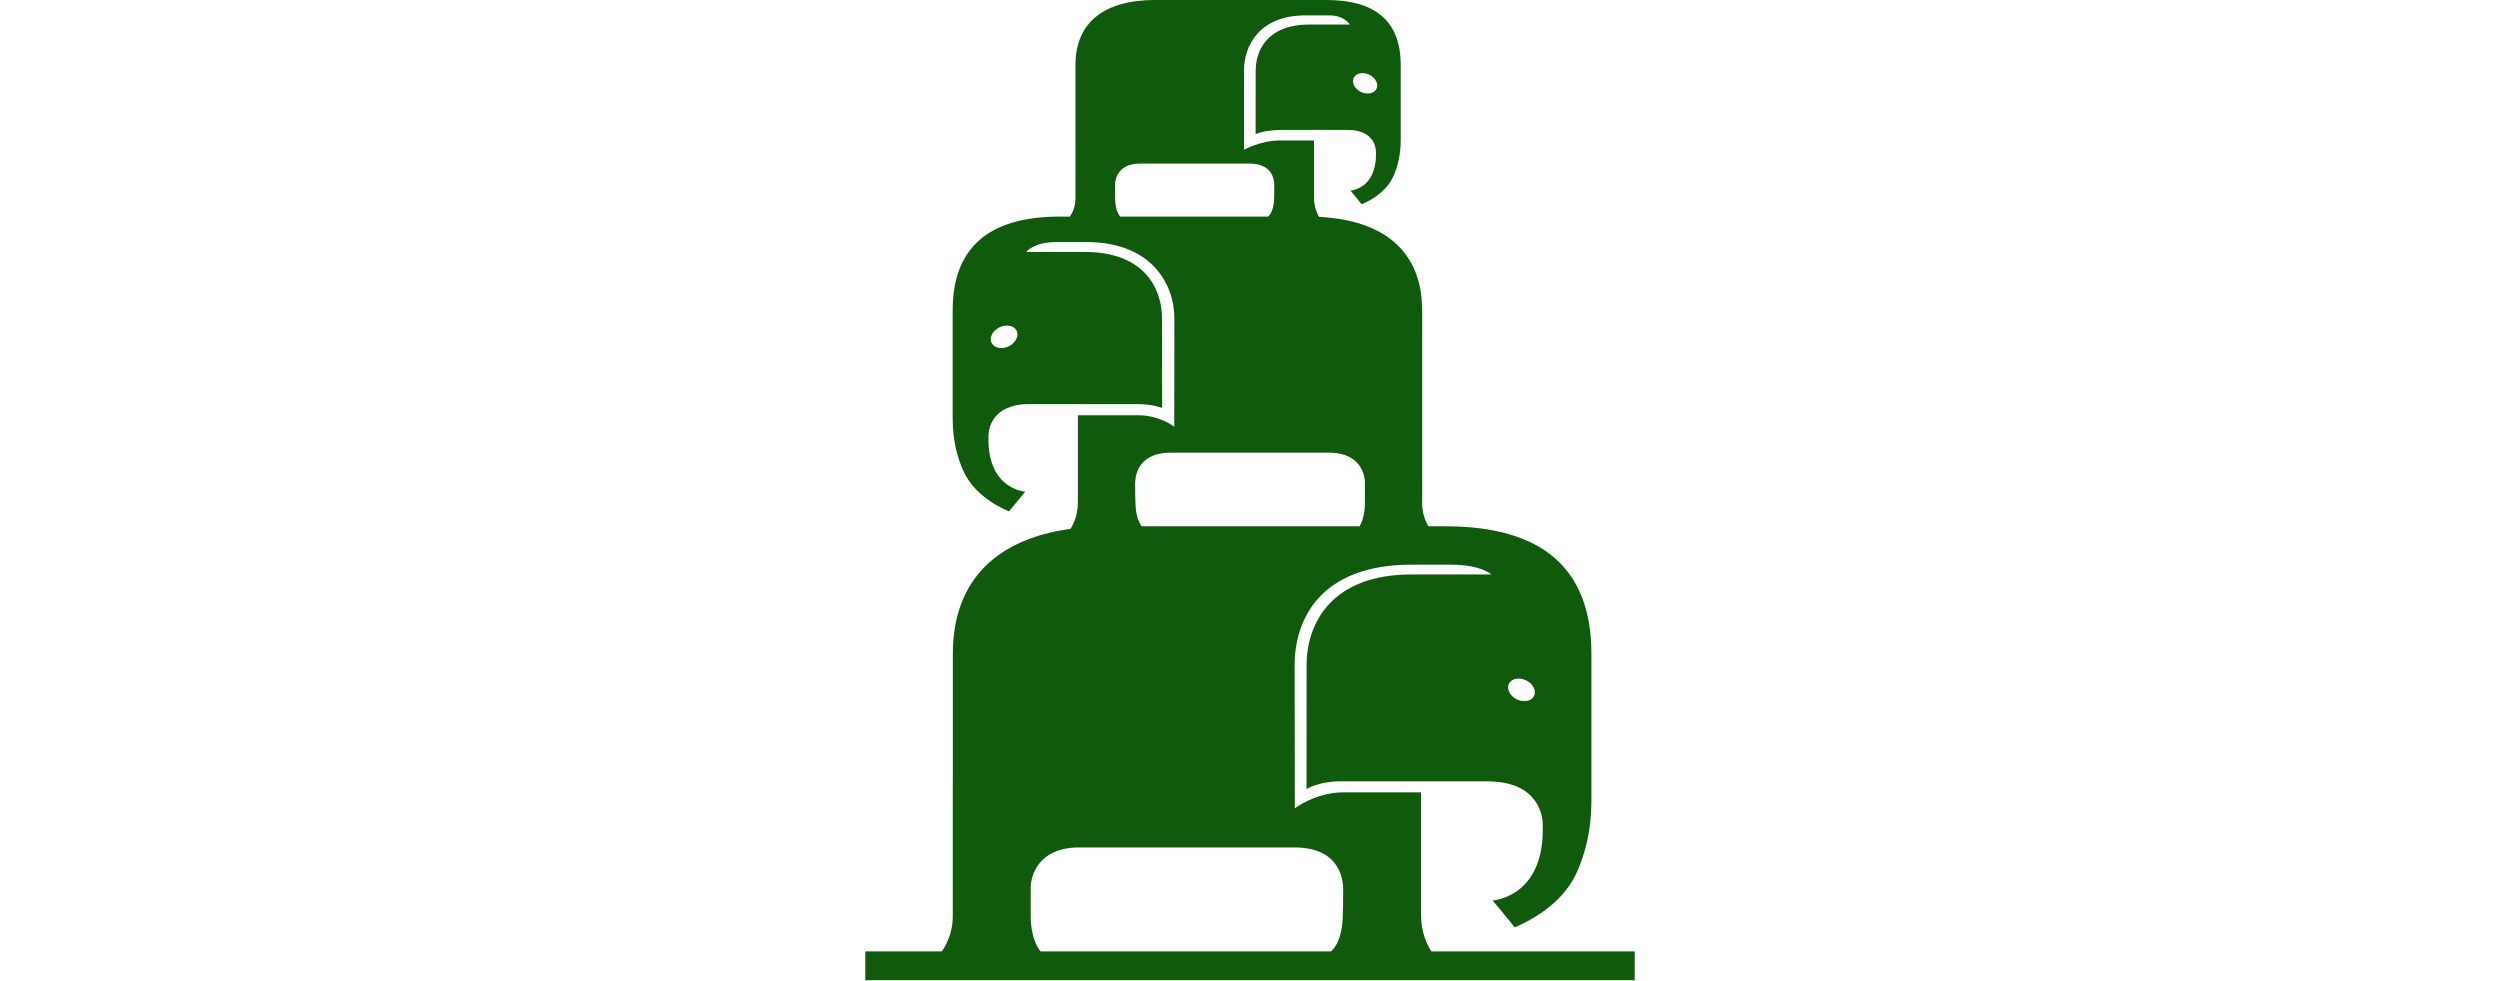
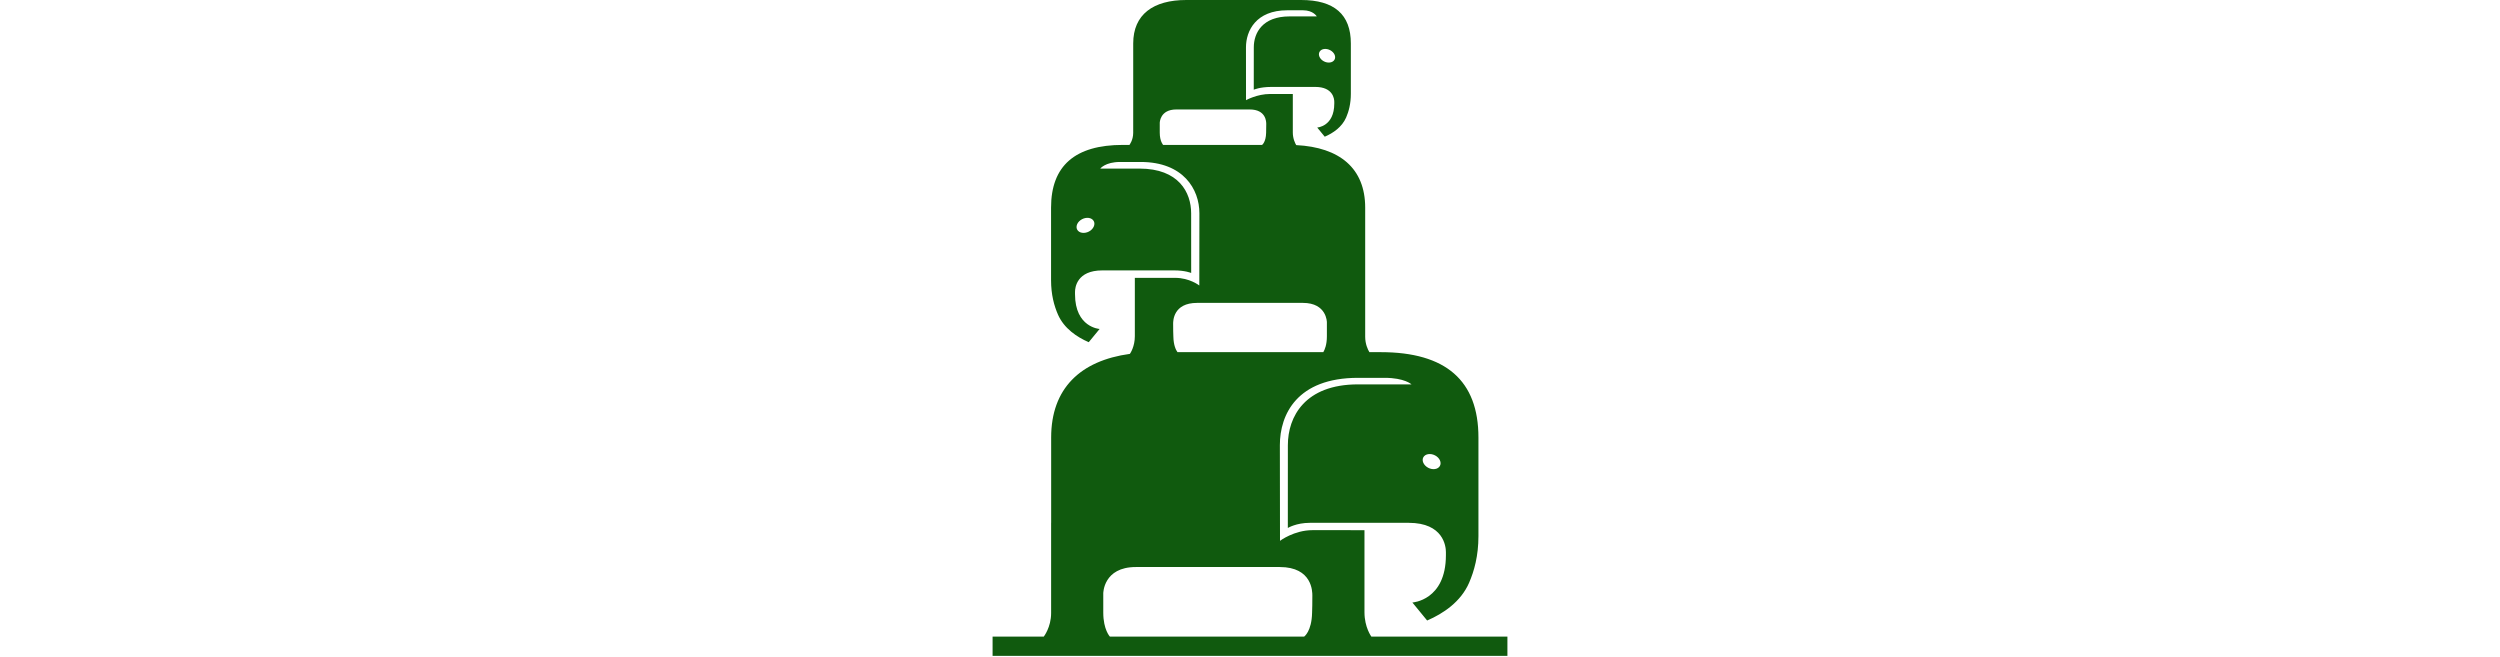
- <svg xmlns="http://www.w3.org/2000/svg" width="260" height="102" viewBox="0 0 739 942" fill="none">
+ <svg xmlns="http://www.w3.org/2000/svg" width="160" height="42" viewBox="0 0 739 942" fill="none">
  <path d="M458.617 879.639C458.061 906.392 447.204 913.817 447.204 913.817H168.389C168.389 913.817 158.881 903.958 158.881 879.294V851.677C158.881 851.677 158.899 813.934 205.612 813.934H207.373H207.481H246.626H410.485H412.229C458.977 813.934 458.996 849.433 458.996 854.754C458.996 870.093 458.851 869.952 458.617 879.639ZM293.572 434.78H294.865H415.339H444.167H445.479C479.825 434.78 479.862 462.522 479.862 462.522V482.837C479.862 494.832 476.788 502.008 474.722 505.493H265.39C263.017 502.211 259.746 495.445 259.494 483.089C259.315 475.929 259.171 476.055 259.171 464.783C259.171 460.874 259.225 434.78 293.572 434.78ZM244.811 208.01C244.811 208.01 239.958 202.97 239.958 190.441V176.358C239.958 176.358 239.958 157.126 263.754 157.126H264.635H284.639H368.159H369.022C392.818 157.126 392.818 175.228 392.818 177.943C392.818 185.747 392.8 185.652 392.639 190.598C392.352 204.241 386.816 208.01 386.816 208.01H244.811ZM140.548 330.94C134.725 335.257 126.691 335.43 122.738 331.396C118.784 327.298 120.258 320.437 126.098 316.104C131.958 311.739 139.956 311.535 143.91 315.601C147.936 319.684 146.39 326.544 140.548 330.94ZM470.48 72.832C474.075 69.174 481.318 69.394 486.637 73.335C491.939 77.26 493.324 83.461 489.674 87.166C486.062 90.856 478.801 90.699 473.5 86.743C468.215 82.817 466.813 76.6 470.48 72.832ZM619.57 654.69C623.595 650.576 631.576 650.796 637.47 655.145C643.33 659.509 644.84 666.387 640.849 670.484C636.841 674.598 628.843 674.393 623.003 670.028C617.126 665.633 615.615 658.771 619.57 654.69ZM739 913.817H543.719C543.719 913.817 533.816 900.519 533.816 878.948V761.025C533.08 761.025 468.502 760.994 459.354 760.994C432.79 760.994 412.571 776.318 412.571 776.318C412.571 776.318 412.373 682.839 412.373 638.926C412.373 594.982 436.96 542.356 524.543 542.356H562.699C591.513 542.356 601.327 551.745 601.327 551.745H524.543C448.139 551.745 423.858 598.358 423.858 638.926C423.858 679.464 423.804 757.87 423.804 757.87C423.804 757.87 435.773 750.475 455.455 750.475H597.301C647.176 750.475 650.717 784.199 650.717 792.458V796.931C650.717 862.071 602.585 864.849 602.585 864.849L623.775 890.708C647.176 880.612 672.104 863.75 683.912 836.73C691.371 819.57 697.411 797.795 697.411 769.535V750.475V749.392V628C697.411 546.313 650.663 505.493 557.145 505.493H540.862C538.562 501.631 534.842 493.827 534.842 483.325V388.135V298.048C534.842 241.371 497.943 211.447 435.935 208.292H435.846C434.534 206.11 430.957 199.28 430.957 190.253V134.895H398.498C379.536 134.895 363.774 143.812 363.774 143.812C363.774 143.812 363.72 90.338 363.72 67.934C363.72 44.133 378.189 14.758 422.959 14.758H445.641C460.343 14.758 465.375 23.55 465.375 23.55H426.248C387.301 23.55 374.953 47.289 374.953 67.934C374.953 88.611 374.899 128.802 374.899 128.802C374.899 128.802 383.293 124.784 400.277 124.784H463.291C488.74 124.784 490.484 142.023 490.484 146.198V148.491C490.484 181.649 465.968 183.062 465.968 183.062L476.788 196.219C488.74 191.084 501.411 182.512 507.468 168.712C511.261 160.014 514.263 148.899 514.263 134.502V124.784V124.281V62.376C514.263 20.803 490.465 0 442.82 0H294.164H278.133C230.522 0 201.855 20.803 201.855 62.376V124.784L201.837 190.771C201.837 201.243 196.445 208.01 196.445 208.01H187.027C118.316 208.01 83.934 238.043 83.934 298.048V387.335V388.135V402.124C83.934 422.927 88.337 438.893 93.837 451.517C102.536 471.377 120.833 483.764 138.015 491.205L153.633 472.193C153.633 472.193 118.316 470.136 118.316 422.267V418.97C118.316 412.941 120.833 388.135 157.551 388.135H260.879C276.389 388.135 285.07 391.825 285.07 391.825C285.07 391.825 285.016 335.886 285.016 306.055C285.016 276.273 267.187 242 211.004 242H154.55C154.55 242 161.812 232.501 182.947 232.501H212.639C273.837 232.501 296.86 271.704 296.86 306.055C296.86 338.397 296.735 409.817 296.735 409.817C296.735 409.817 282.859 398.842 262.101 398.842C255.414 398.842 204.731 398.842 204.192 398.874V482.587C204.192 497.376 197.919 506.764 197.093 507.958C125.865 517.723 84.078 557.68 84.078 628V750.475H84.024V879.984C84.024 900.519 73.456 913.817 73.456 913.817H0V941.45H739V913.817Z" fill="#105A0E" />
</svg>
